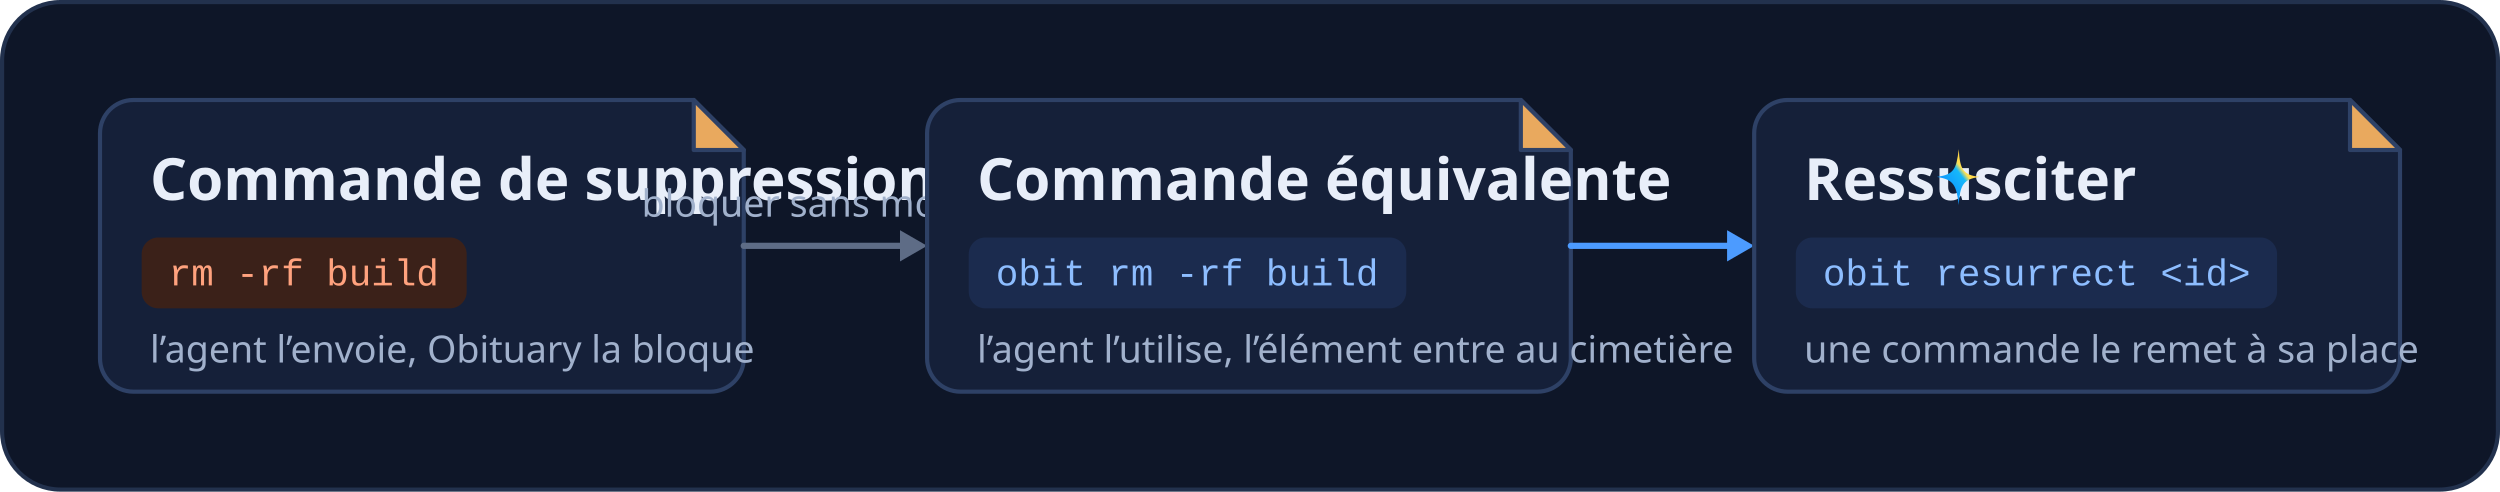
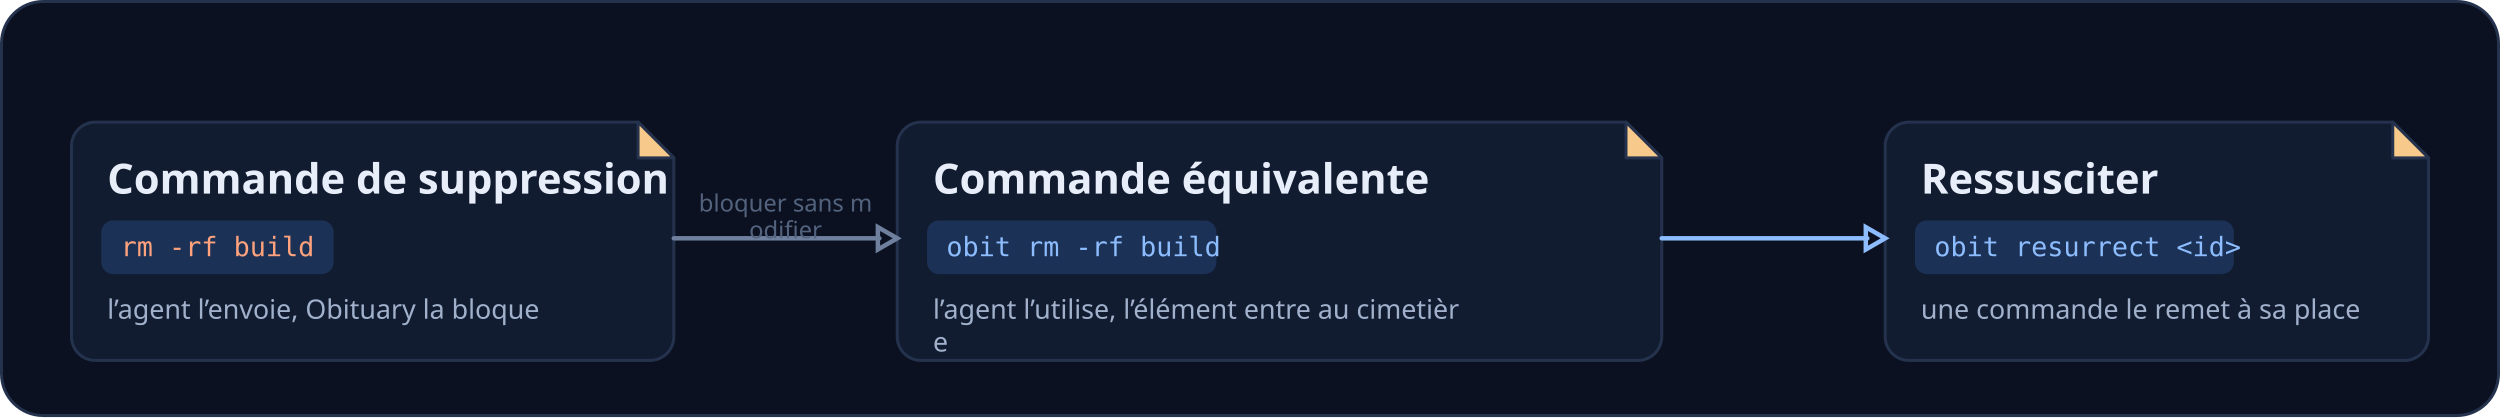
- <svg xmlns="http://www.w3.org/2000/svg" width="1200" height="236" viewBox="0 0 1200 236" role="img" aria-labelledby="title desc">
-   <defs>
-     <linearGradient id="spark" x1="0" y1="1" x2="1" y2="0">
-       <stop stop-color="#0876FF" />
-       <stop offset=".55" stop-color="#16B8FA" />
-       <stop offset=".62" stop-color="#FFE052" />
-       <stop offset="1" stop-color="#FFB329" />
-     </linearGradient>
-   </defs>
-   <rect x="1" y="1" width="1198" height="234" rx="28" fill="#0E1628" stroke="#22314D" stroke-width="2" />
+ <svg xmlns="http://www.w3.org/2000/svg" width="1678.5" height="280" viewBox="0 0 1678.5 280" role="img" aria-labelledby="title desc">
+   <rect x="1" y="1" width="1676.5" height="278" rx="28" fill="#0B1120" stroke="#24324D" stroke-width="2" />
  <g font-family="-apple-system, BlinkMacSystemFont, 'Segoe UI', 'Noto Sans', 'Noto Sans CJK SC', 'Noto Sans CJK TC', 'Noto Sans JP', 'Noto Sans KR', 'Noto Sans Cyrillic', 'Microsoft YaHei', 'PingFang SC', 'Hiragino Sans', 'Malgun Gothic', sans-serif">
-     <g>
-       <path d="M64 48H333L357 72V172A16 16 0 0 1 341 188H64A16 16 0 0 1 48 172V64A16 16 0 0 1 64 48Z" fill="#152039" stroke="#2E4166" stroke-width="2" />
-       <path d="M333 48V72H357Z" fill="#E9A95E" stroke="#2E4166" stroke-width="2" stroke-linejoin="round" />
-       <text x="72" y="96" font-size="28" font-weight="700" fill="#E8EEF9" id="guard-title" textLength="260" lengthAdjust="spacingAndGlyphs">Commande de suppression</text>
-       <rect x="68" y="114" width="156" height="34" rx="8" fill="#3B2119" />
-       <text x="81" y="137" font-family="ui-monospace, 'Cascadia Code', 'SF Mono', SFMono-Regular, Menlo, Consolas, 'Liberation Mono', monospace" font-size="18" fill="#FFA27E">rm -rf build</text>
-       <text x="72" y="174" font-size="18" fill="#A1B1CC" id="guard-first" textLength="260" lengthAdjust="spacingAndGlyphs">l’agent l’envoie, Obituary la bloque</text>
-     </g>
-     <path d="M357 118H434" stroke="#5E6C86" stroke-width="3" stroke-linecap="round" fill="none" />
-     <path d="M445 118l-13 -7.5v15Z" fill="#5E6C86" />
-     <text x="401" y="104" font-size="18" fill="#A1B1CC" text-anchor="middle" id="guard-bridge" textLength="120" lengthAdjust="spacingAndGlyphs">bloquer sans modifier</text>
-     <g>
-       <path d="M461 48H730L754 72V172A16 16 0 0 1 738 188H461A16 16 0 0 1 445 172V64A16 16 0 0 1 461 48Z" fill="#152039" stroke="#2E4166" stroke-width="2" />
-       <path d="M730 48V72H754Z" fill="#E9A95E" stroke="#2E4166" stroke-width="2" stroke-linejoin="round" />
-       <text x="469" y="96" font-size="28" font-weight="700" fill="#E8EEF9" id="guard-equiv" textLength="260" lengthAdjust="spacingAndGlyphs">Commande équivalente</text>
-       <rect x="465" y="114" width="210" height="34" rx="8" fill="#1B2B4E" />
-       <text x="478" y="137" font-family="ui-monospace, 'Cascadia Code', 'SF Mono', SFMono-Regular, Menlo, Consolas, 'Liberation Mono', monospace" font-size="18" fill="#8DBDFF">obit rm -rf build</text>
-       <text x="469" y="174" font-size="18" fill="#A1B1CC" id="guard-second" textLength="260" lengthAdjust="spacingAndGlyphs">l’agent l’utilise, l’élément entre au cimetière</text>
-     </g>
-     <path d="M754 118H831" stroke="#4C9BFF" stroke-width="3" stroke-linecap="round" fill="none" />
-     <path d="M842 118l-13 -7.5v15Z" fill="#4C9BFF" />
-     <g>
-       <path d="M858 48H1128L1152 72V172A16 16 0 0 1 1136 188H858A16 16 0 0 1 842 172V64A16 16 0 0 1 858 48Z" fill="#152039" stroke="#2E4166" stroke-width="2" />
-       <path d="M1128 48V72H1152Z" fill="#E9A95E" stroke="#2E4166" stroke-width="2" stroke-linejoin="round" />
-       <text x="866" y="96" font-size="28" font-weight="700" fill="#E8EEF9" id="guard-res">Ressusciter</text>
-       <rect x="862" y="114" width="231" height="34" rx="8" fill="#1B2B4E" />
-       <text x="875" y="137" font-family="ui-monospace, 'Cascadia Code', 'SF Mono', SFMono-Regular, Menlo, Consolas, 'Liberation Mono', monospace" font-size="18" fill="#8DBDFF">obit resurrect &lt;id&gt;</text>
-       <text x="866" y="174" font-size="18" fill="#A1B1CC" id="guard-res-note" textLength="260" lengthAdjust="spacingAndGlyphs">une commande le remet à sa place</text>
-       <path d="M17.6 9.4c.3 5.3 1.2 6.5 5.2 7-4 .6-4.9 2-5.2 7.1-.6-5.1-1.3-6.4-5.5-7.1 4.2-.6 4.9-1.8 5.5-7Z" fill="url(#spark)" transform="translate(940 85) scale(1.9) translate(-17.5 -16.45)" />
-     </g>
+     <path d="M64 82H428.4L452.4 106V226A16 16 0 0 1 436.4 242H64A16 16 0 0 1 48 226V98A16 16 0 0 1 64 82Z" fill="#121C31" stroke="#24324D" stroke-width="2" />
+     <path d="M428.4 82V106H452.4Z" fill="#F7C98B" stroke="#24324D" stroke-width="2" stroke-linejoin="round" />
+     <text x="72" y="130" font-family="-apple-system, BlinkMacSystemFont, 'Segoe UI', 'Noto Sans', 'Noto Sans CJK SC', 'Noto Sans CJK TC', 'Noto Sans JP', 'Noto Sans KR', 'Noto Sans Cyrillic', 'Microsoft YaHei', 'PingFang SC', 'Hiragino Sans', 'Malgun Gothic', sans-serif" font-size="28" fill="#E8EEF9" font-weight="700" id="guard_title">Commande de suppression</text>
+     <rect x="68" y="148" width="156" height="36" rx="8" fill="#1B3155" />
+     <text x="81" y="172" font-family="ui-monospace, 'Cascadia Code', 'SF Mono', Consolas, monospace" font-size="18" fill="#FFA27E">rm -rf build</text>
+     <text x="72" y="214" font-family="-apple-system, BlinkMacSystemFont, 'Segoe UI', 'Noto Sans', 'Noto Sans CJK SC', 'Noto Sans CJK TC', 'Noto Sans JP', 'Noto Sans KR', 'Noto Sans Cyrillic', 'Microsoft YaHei', 'PingFang SC', 'Hiragino Sans', 'Malgun Gothic', sans-serif" font-size="18" fill="#A1B1CC" id="guard_first">l’agent l’envoie, Obituary la bloque</text>
+     <path d="M618.4 82H1091.7L1115.7 106V226A16 16 0 0 1 1099.7 242H618.4A16 16 0 0 1 602.4 226V98A16 16 0 0 1 618.4 82Z" fill="#121C31" stroke="#24324D" stroke-width="2" />
+     <path d="M1091.7 82V106H1115.7Z" fill="#F7C98B" stroke="#24324D" stroke-width="2" stroke-linejoin="round" />
+     <text x="626.4" y="130" font-family="-apple-system, BlinkMacSystemFont, 'Segoe UI', 'Noto Sans', 'Noto Sans CJK SC', 'Noto Sans CJK TC', 'Noto Sans JP', 'Noto Sans KR', 'Noto Sans Cyrillic', 'Microsoft YaHei', 'PingFang SC', 'Hiragino Sans', 'Malgun Gothic', sans-serif" font-size="28" fill="#E8EEF9" font-weight="700" id="guard_equiv">Commande équivalente</text>
+     <rect x="622.4" y="148" width="194.3" height="36" rx="8" fill="#1B3155" />
+     <text x="635.4" y="172" font-family="ui-monospace, 'Cascadia Code', 'SF Mono', Consolas, monospace" font-size="18" fill="#8DBDFF">obit rm -rf build</text>
+     <text x="626.4" y="214" font-family="-apple-system, BlinkMacSystemFont, 'Segoe UI', 'Noto Sans', 'Noto Sans CJK SC', 'Noto Sans CJK TC', 'Noto Sans JP', 'Noto Sans KR', 'Noto Sans Cyrillic', 'Microsoft YaHei', 'PingFang SC', 'Hiragino Sans', 'Malgun Gothic', sans-serif" font-size="18" fill="#A1B1CC" id="guard_second">l’agent l’utilise, l’élément entre au cimetièr</text>
+     <text x="626.4" y="236" font-family="-apple-system, BlinkMacSystemFont, 'Segoe UI', 'Noto Sans', 'Noto Sans CJK SC', 'Noto Sans CJK TC', 'Noto Sans JP', 'Noto Sans KR', 'Noto Sans Cyrillic', 'Microsoft YaHei', 'PingFang SC', 'Hiragino Sans', 'Malgun Gothic', sans-serif" font-size="18" fill="#A1B1CC" id="guard_second">e</text>
+     <path d="M1281.7 82H1606.5L1630.5 106V226A16 16 0 0 1 1614.5 242H1281.7A16 16 0 0 1 1265.7 226V98A16 16 0 0 1 1281.7 82Z" fill="#121C31" stroke="#24324D" stroke-width="2" />
+     <path d="M1606.5 82V106H1630.5Z" fill="#F7C98B" stroke="#24324D" stroke-width="2" stroke-linejoin="round" />
+     <text x="1289.7" y="130" font-family="-apple-system, BlinkMacSystemFont, 'Segoe UI', 'Noto Sans', 'Noto Sans CJK SC', 'Noto Sans CJK TC', 'Noto Sans JP', 'Noto Sans KR', 'Noto Sans Cyrillic', 'Microsoft YaHei', 'PingFang SC', 'Hiragino Sans', 'Malgun Gothic', sans-serif" font-size="28" fill="#E8EEF9" font-weight="700" id="guard_res">Ressusciter</text>
+     <path id="guard-star" d="M17.6 9.4c.3 5.3 1.2 6.5 5.2 7-4 .6-4.9 2-5.2 7.1-.6-5.1-1.3-6.4-5.5-7.1 4.2-.6 4.9-1.8 5.5-7Z" fill="url(#spark)" transform="translate(1471.1 119) scale(1.55) translate(-17.5 -16.45)" />
+     <rect x="1285.7" y="148" width="214.1" height="36" rx="8" fill="#1B3155" />
+     <text x="1298.7" y="172" font-family="ui-monospace, 'Cascadia Code', 'SF Mono', Consolas, monospace" font-size="18" fill="#8DBDFF">obit resurrect &lt;id&gt;</text>
+     <text x="1289.7" y="214" font-family="-apple-system, BlinkMacSystemFont, 'Segoe UI', 'Noto Sans', 'Noto Sans CJK SC', 'Noto Sans CJK TC', 'Noto Sans JP', 'Noto Sans KR', 'Noto Sans Cyrillic', 'Microsoft YaHei', 'PingFang SC', 'Hiragino Sans', 'Malgun Gothic', sans-serif" font-size="18" fill="#A1B1CC" id="guard_res_note">une commande le remet à sa place</text>
+     <path d="M452.4 160H590.4M602.4 160l-13 -7.5v15Z" stroke="#6F809E" stroke-width="3" stroke-linecap="round" fill="none" />
+     <text x="527.4" y="142" font-family="-apple-system, BlinkMacSystemFont, 'Segoe UI', 'Noto Sans', 'Noto Sans CJK SC', 'Noto Sans CJK TC', 'Noto Sans JP', 'Noto Sans KR', 'Noto Sans Cyrillic', 'Microsoft YaHei', 'PingFang SC', 'Hiragino Sans', 'Malgun Gothic', sans-serif" font-size="16" fill="#53637D" text-anchor="middle">bloquer sans m</text>
+     <text x="527.4" y="160" font-family="-apple-system, BlinkMacSystemFont, 'Segoe UI', 'Noto Sans', 'Noto Sans CJK SC', 'Noto Sans CJK TC', 'Noto Sans JP', 'Noto Sans KR', 'Noto Sans Cyrillic', 'Microsoft YaHei', 'PingFang SC', 'Hiragino Sans', 'Malgun Gothic', sans-serif" font-size="16" fill="#53637D" text-anchor="middle">odifier</text>
+     <path d="M1115.7 160H1253.7M1265.7 160l-13 -7.5v15Z" stroke="#8DBDFF" stroke-width="3" stroke-linecap="round" fill="none" />
  </g>
</svg>
